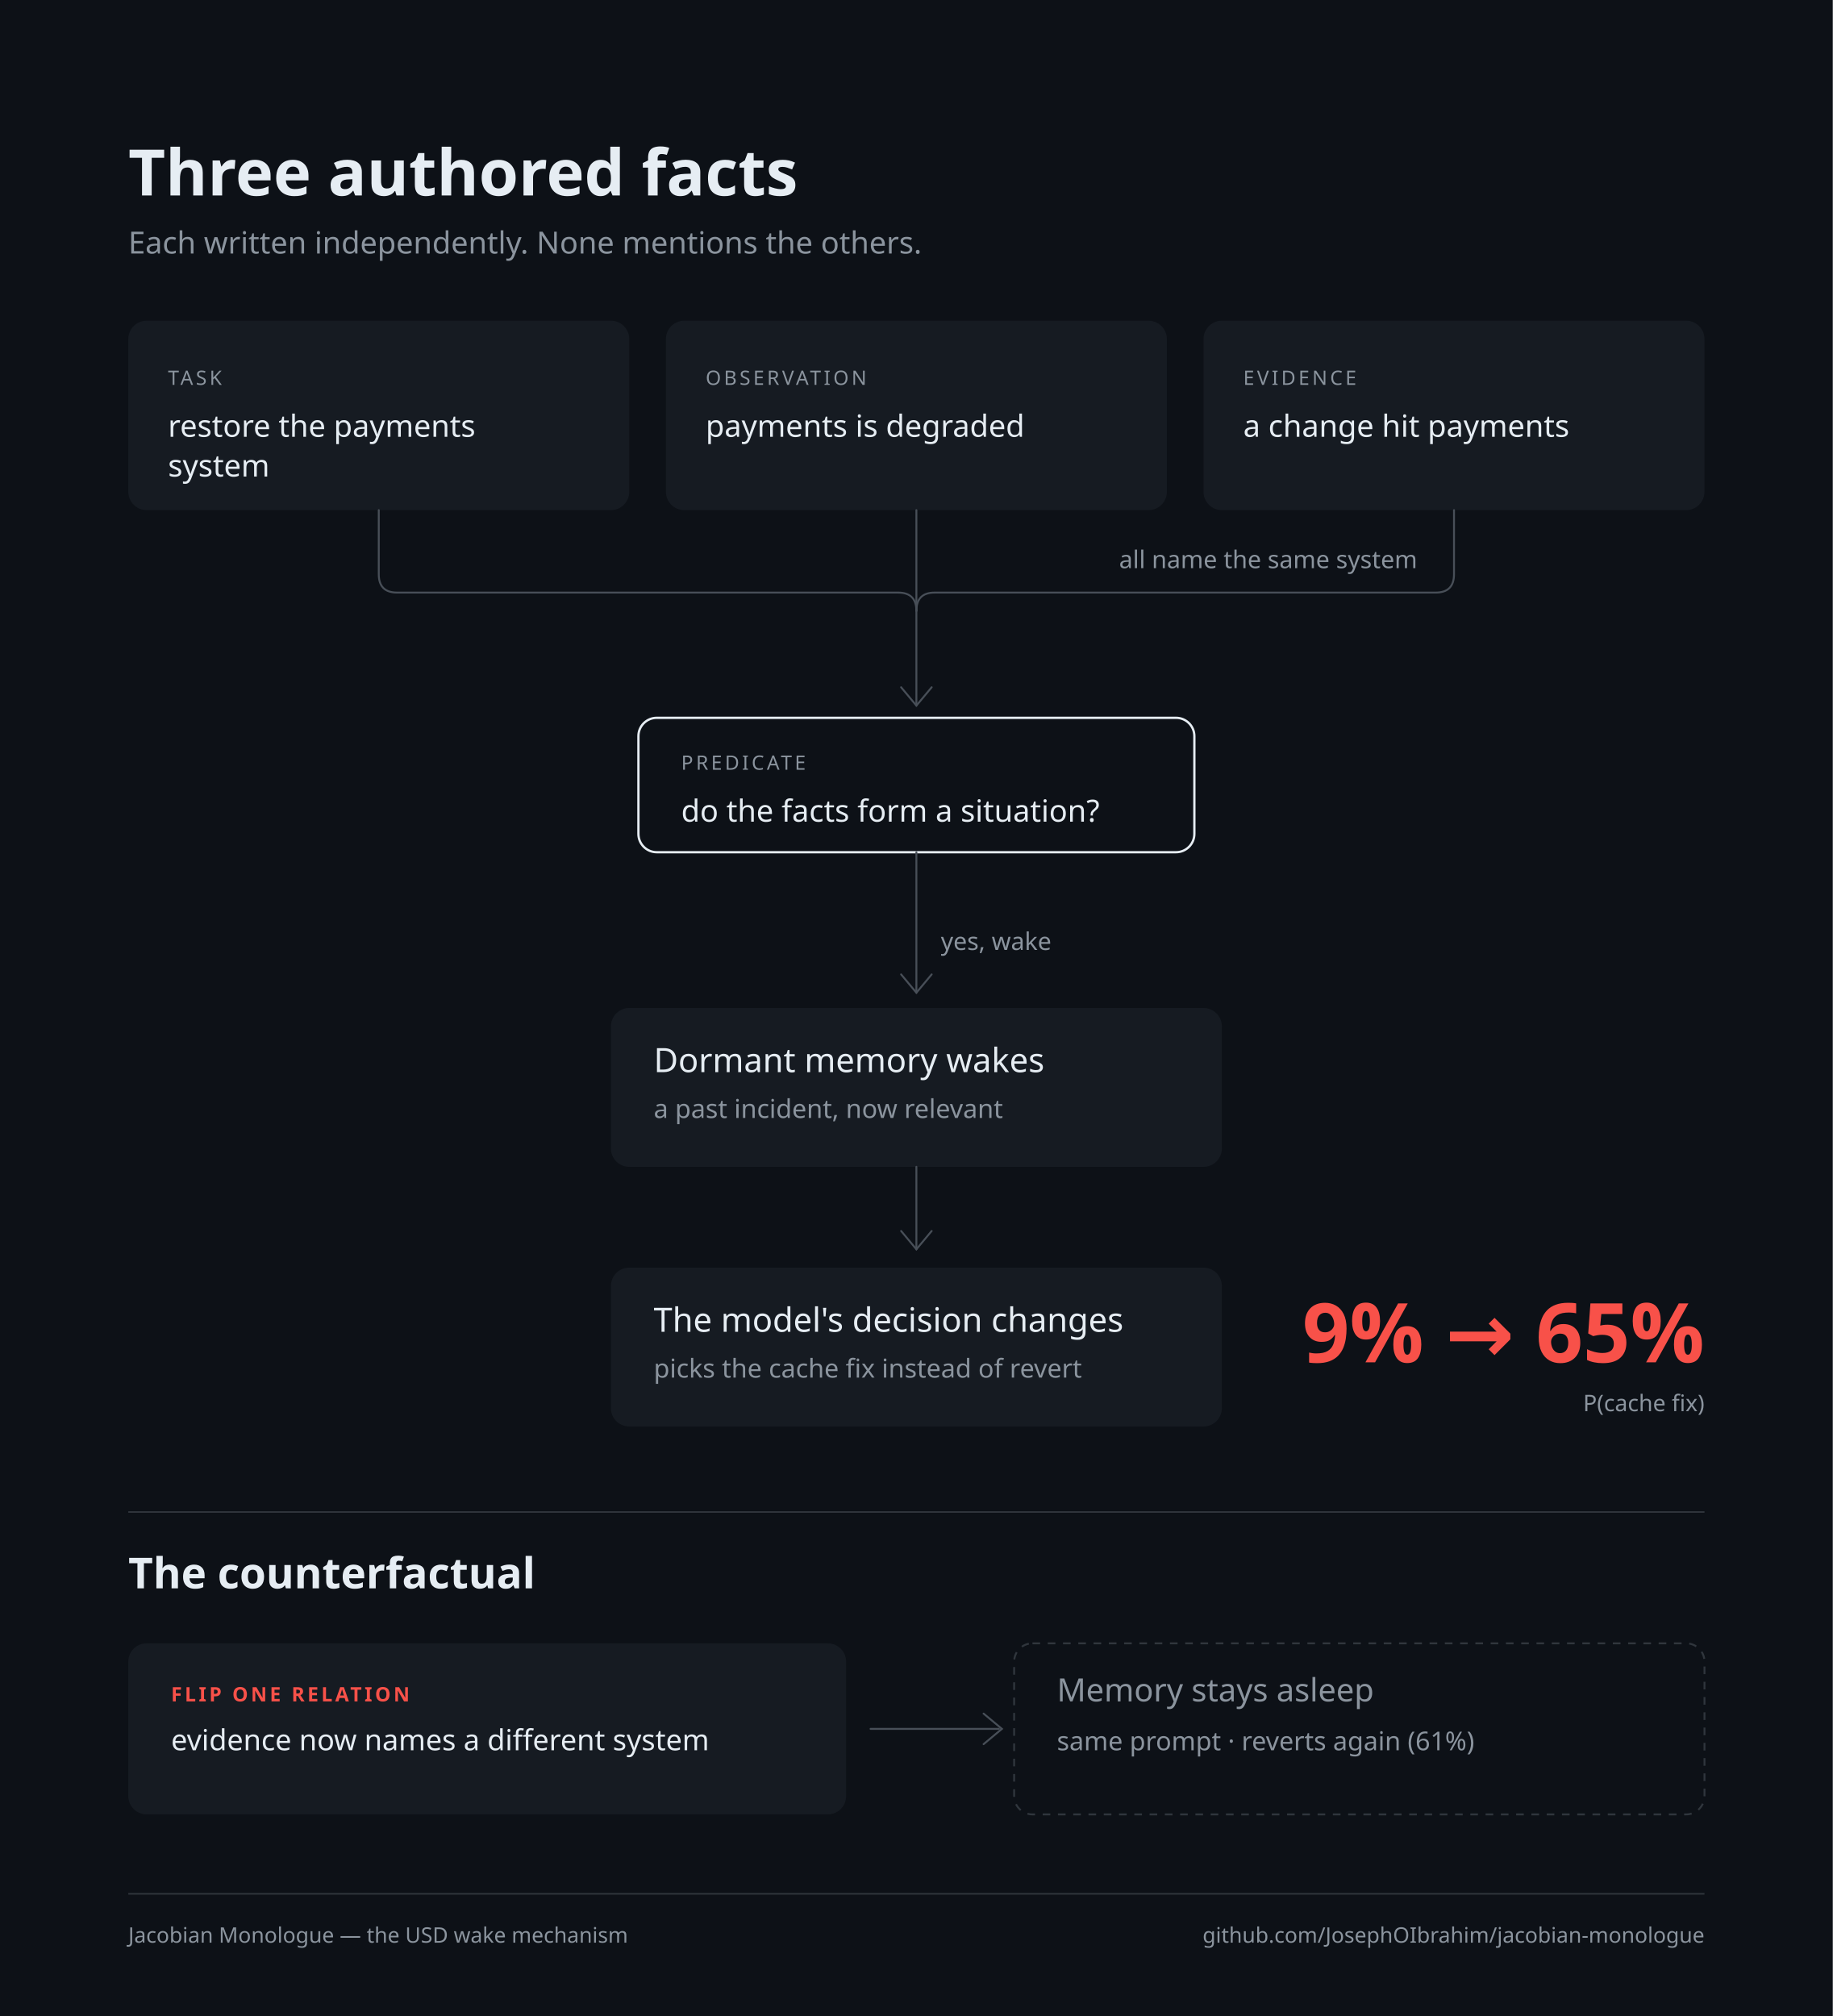
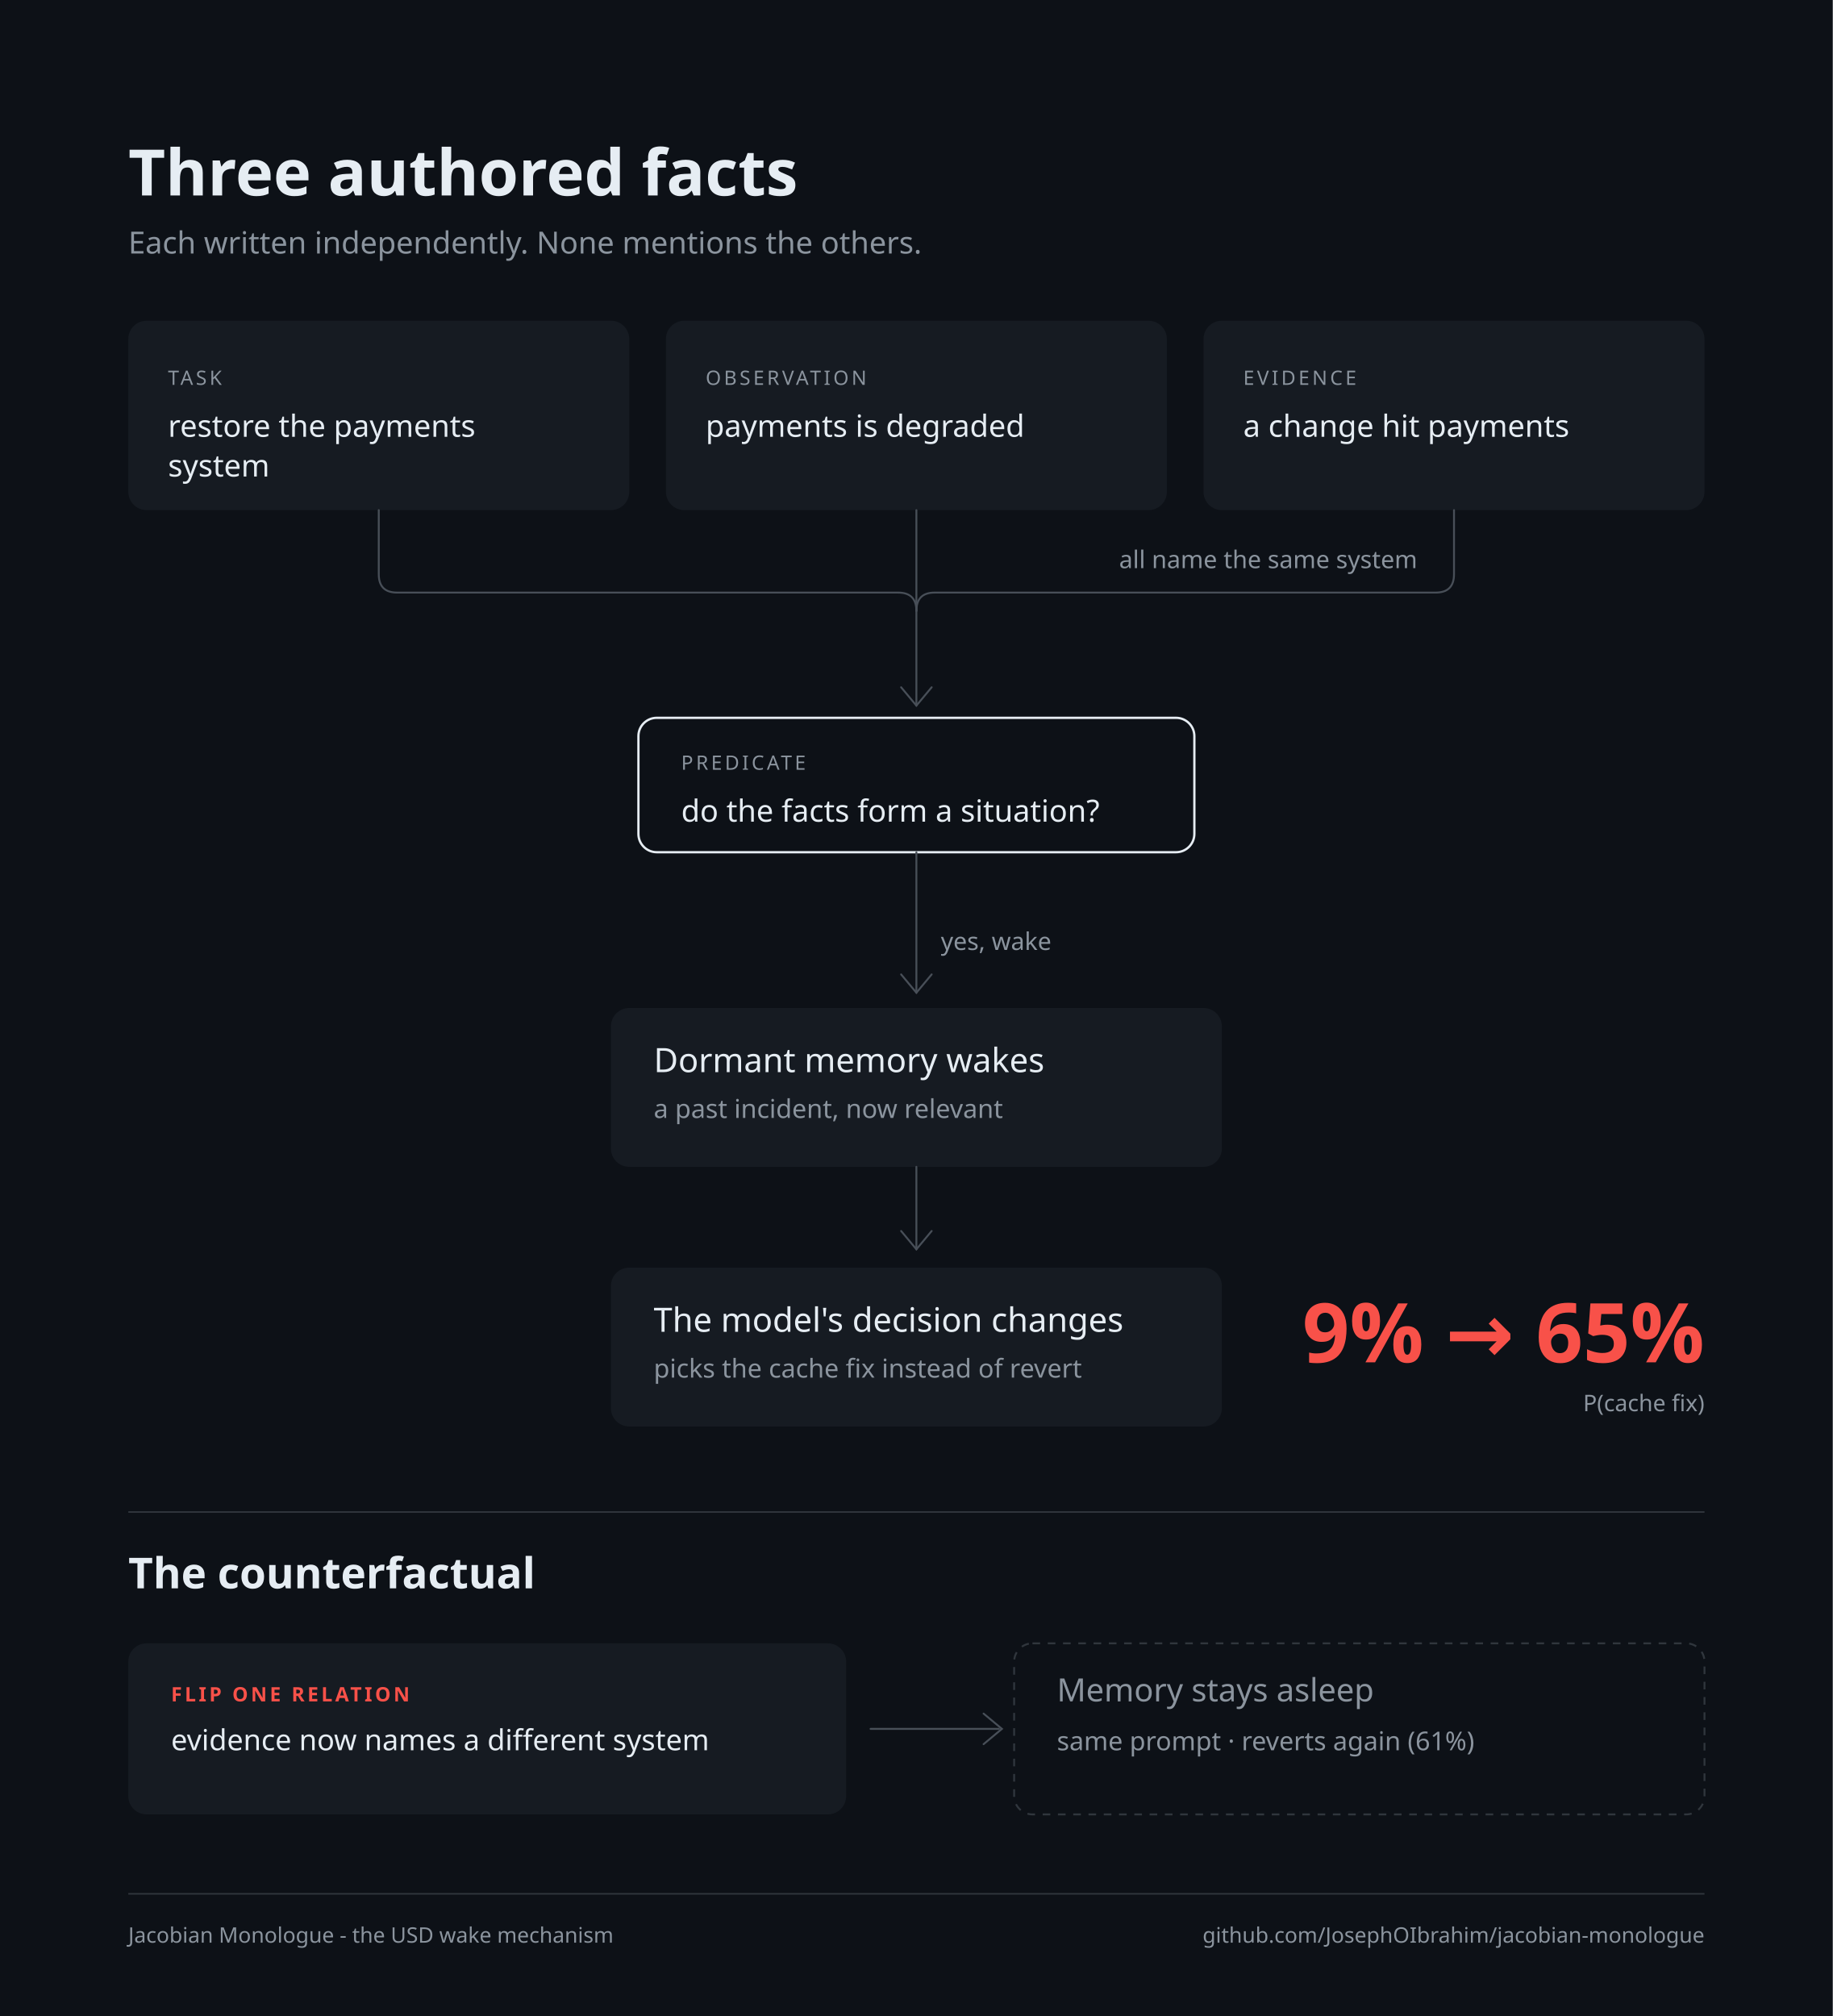
<svg xmlns="http://www.w3.org/2000/svg" width="100%" viewBox="0 0 1200 1320" role="img" font-family="Archivo, sans-serif">
  <rect width="1200" height="1320" fill="#0d1117" />
  <text x="84" y="128" fill="#e6edf3" font-size="42" font-weight="600">Three authored facts</text>
  <text x="84" y="166" fill="#8b949e" font-size="20">Each written independently. None mentions the others.</text>
  <g>
    <rect x="84" y="210" width="328" height="124" rx="12" fill="#161b22" />
    <text x="110" y="252" fill="#8b949e" font-size="13" letter-spacing="1.8" font-weight="500">TASK</text>
    <text x="110" y="286" fill="#e6edf3" font-size="20">restore the payments</text>
    <text x="110" y="312" fill="#e6edf3" font-size="20">system</text>
  </g>
  <g>
    <rect x="436" y="210" width="328" height="124" rx="12" fill="#161b22" />
    <text x="462" y="252" fill="#8b949e" font-size="13" letter-spacing="1.8" font-weight="500">OBSERVATION</text>
    <text x="462" y="286" fill="#e6edf3" font-size="20">payments is degraded</text>
  </g>
  <g>
    <rect x="788" y="210" width="328" height="124" rx="12" fill="#161b22" />
    <text x="814" y="252" fill="#8b949e" font-size="13" letter-spacing="1.8" font-weight="500">EVIDENCE</text>
    <text x="814" y="286" fill="#e6edf3" font-size="20">a change hit payments</text>
  </g>
  <g fill="none" stroke="#484f58" stroke-width="1.25" stroke-linecap="round">
    <path d="M600 334 V462" />
    <path d="M248 334 V376 Q248 388 260 388 H588 Q600 388 600 400" />
    <path d="M952 334 V376 Q952 388 940 388 H612 Q600 388 600 400" />
    <path d="M590 450 L600 462 L610 450" />
  </g>
  <text x="928" y="372" fill="#8b949e" font-size="16" text-anchor="end">all name the same system</text>
  <rect x="418" y="470" width="364" height="88" rx="12" fill="#0d1117" stroke="#e6edf3" stroke-width="1.5" />
  <text x="446" y="504" fill="#8b949e" font-size="13" letter-spacing="1.8" font-weight="500">PREDICATE</text>
  <text x="446" y="538" fill="#e6edf3" font-size="20">do the facts form a situation?</text>
  <g fill="none" stroke="#484f58" stroke-width="1.25" stroke-linecap="round">
    <path d="M600 558 V650" />
    <path d="M590 638 L600 650 L610 638" />
  </g>
  <text x="616" y="622" fill="#8b949e" font-size="16">yes, wake</text>
  <g>
    <rect x="400" y="660" width="400" height="104" rx="12" fill="#161b22" />
    <text x="428" y="702" fill="#e6edf3" font-size="22" font-weight="500">Dormant memory wakes</text>
    <text x="428" y="732" fill="#8b949e" font-size="17">a past incident, now relevant</text>
  </g>
  <g fill="none" stroke="#484f58" stroke-width="1.25" stroke-linecap="round">
    <path d="M600 764 V818" />
    <path d="M590 806 L600 818 L610 806" />
  </g>
  <g>
    <rect x="400" y="830" width="400" height="104" rx="12" fill="#161b22" />
    <text x="428" y="872" fill="#e6edf3" font-size="22" font-weight="500">The model's decision changes</text>
    <text x="428" y="902" fill="#8b949e" font-size="17">picks the cache fix instead of revert</text>
  </g>
  <text x="1116" y="892" fill="#f85149" font-size="54" font-weight="600" text-anchor="end">9% → 65%</text>
  <text x="1116" y="924" fill="#8b949e" font-size="15" text-anchor="end">P(cache fix)</text>
  <line x1="84" y1="990" x2="1116" y2="990" stroke="#30363d" stroke-width="1" />
  <text x="84" y="1040" fill="#e6edf3" font-size="28" font-weight="600">The counterfactual</text>
  <g>
    <rect x="84" y="1076" width="470" height="112" rx="12" fill="#161b22" />
    <text x="112" y="1114" fill="#f85149" font-size="13" letter-spacing="1.8" font-weight="600">FLIP ONE RELATION</text>
    <text x="112" y="1146" fill="#e6edf3" font-size="19">evidence now names a different system</text>
  </g>
  <g fill="none" stroke="#484f58" stroke-width="1.25" stroke-linecap="round">
    <path d="M570 1132 H654" />
    <path d="M644 1122 L656 1132 L644 1142" />
  </g>
  <g>
    <rect x="664" y="1076" width="452" height="112" rx="12" fill="none" stroke="#30363d" stroke-width="1.25" stroke-dasharray="5 5" />
    <text x="692" y="1114" fill="#8b949e" font-size="21" font-weight="500">Memory stays asleep</text>
    <text x="692" y="1146" fill="#8b949e" font-size="17">same prompt · reverts again (61%)</text>
  </g>
  <line x1="84" y1="1240" x2="1116" y2="1240" stroke="#30363d" stroke-width="1" />
-   <text x="84" y="1272" fill="#8b949e" font-size="14">Jacobian Monologue — the USD wake mechanism</text>
+   <text x="84" y="1272" fill="#8b949e" font-size="14">Jacobian Monologue - the USD wake mechanism</text>
  <text x="1116" y="1272" fill="#8b949e" font-size="14" text-anchor="end">github.com/JosephOIbrahim/jacobian-monologue</text>
</svg>
